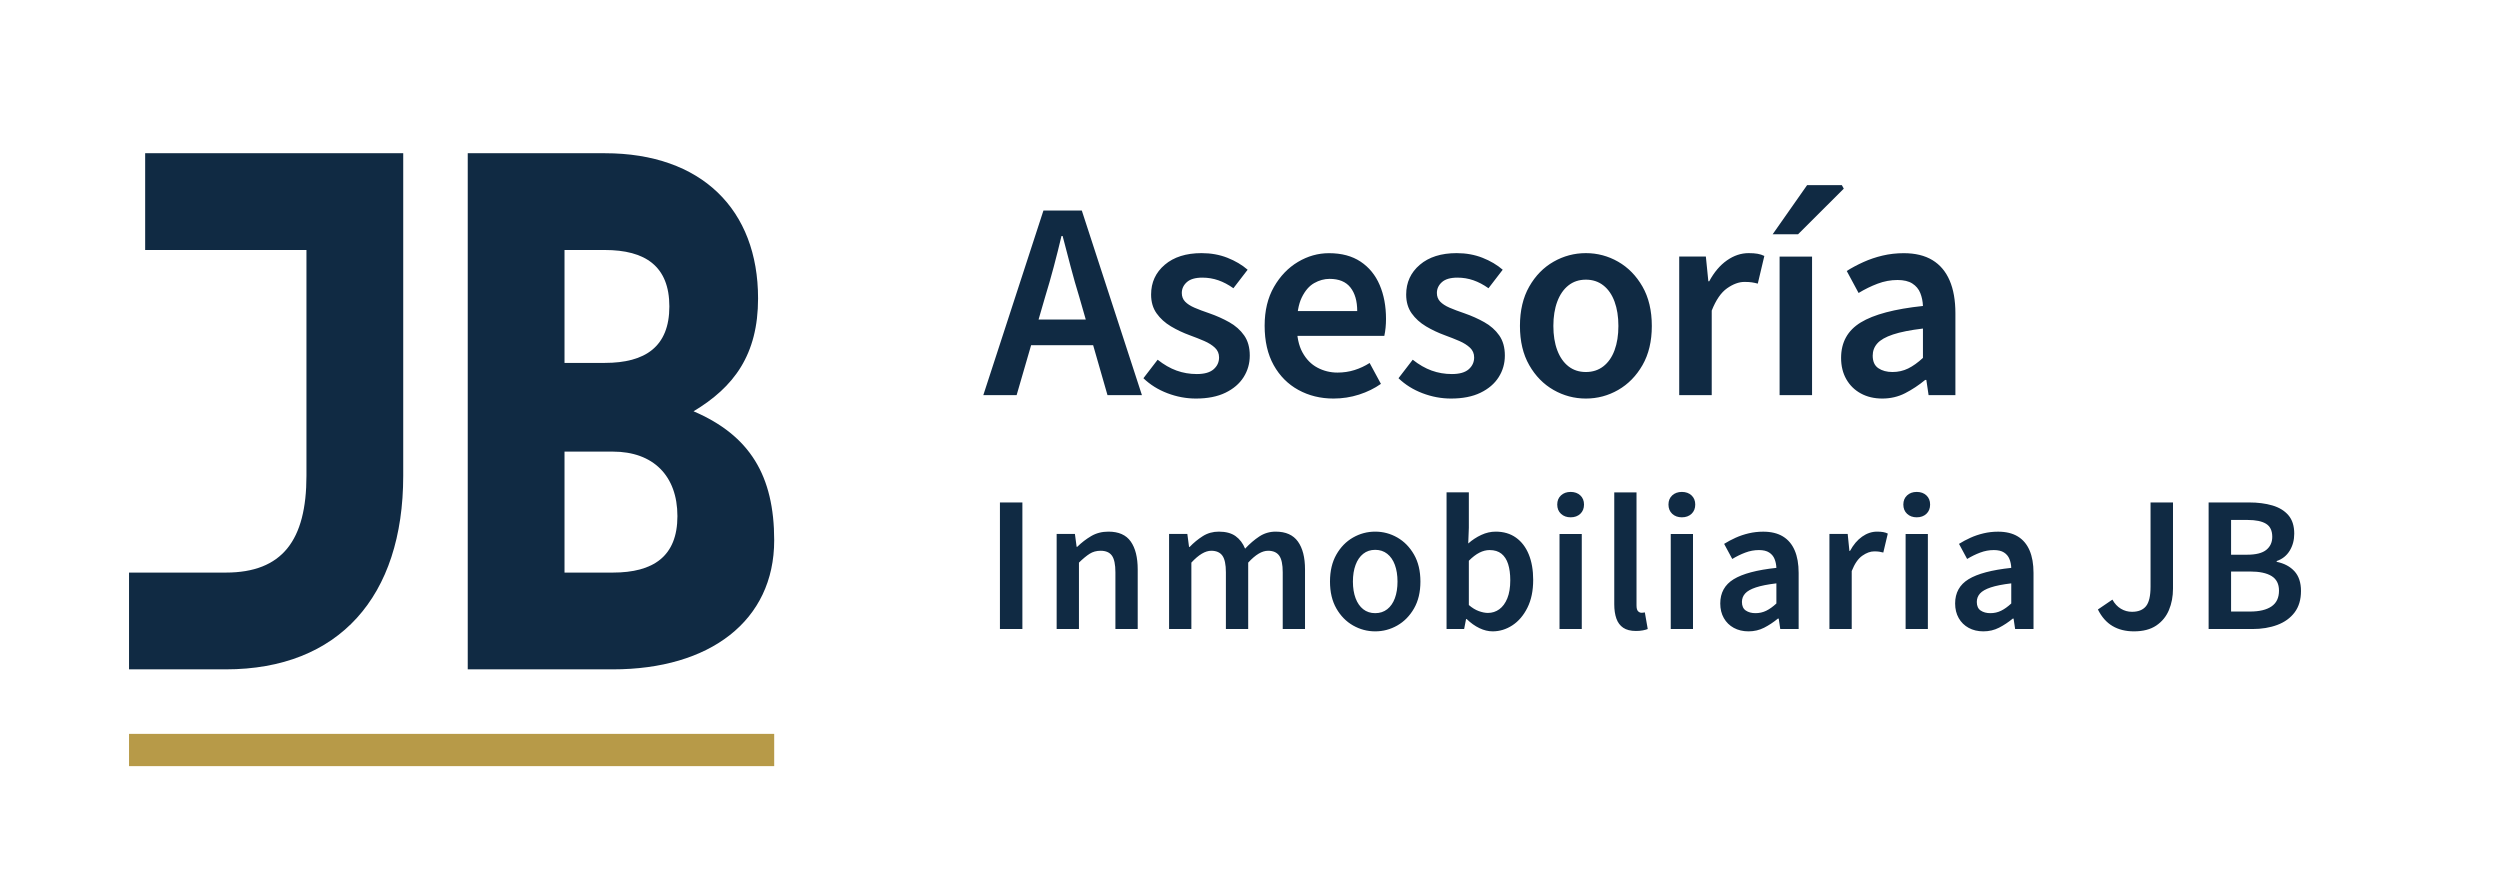
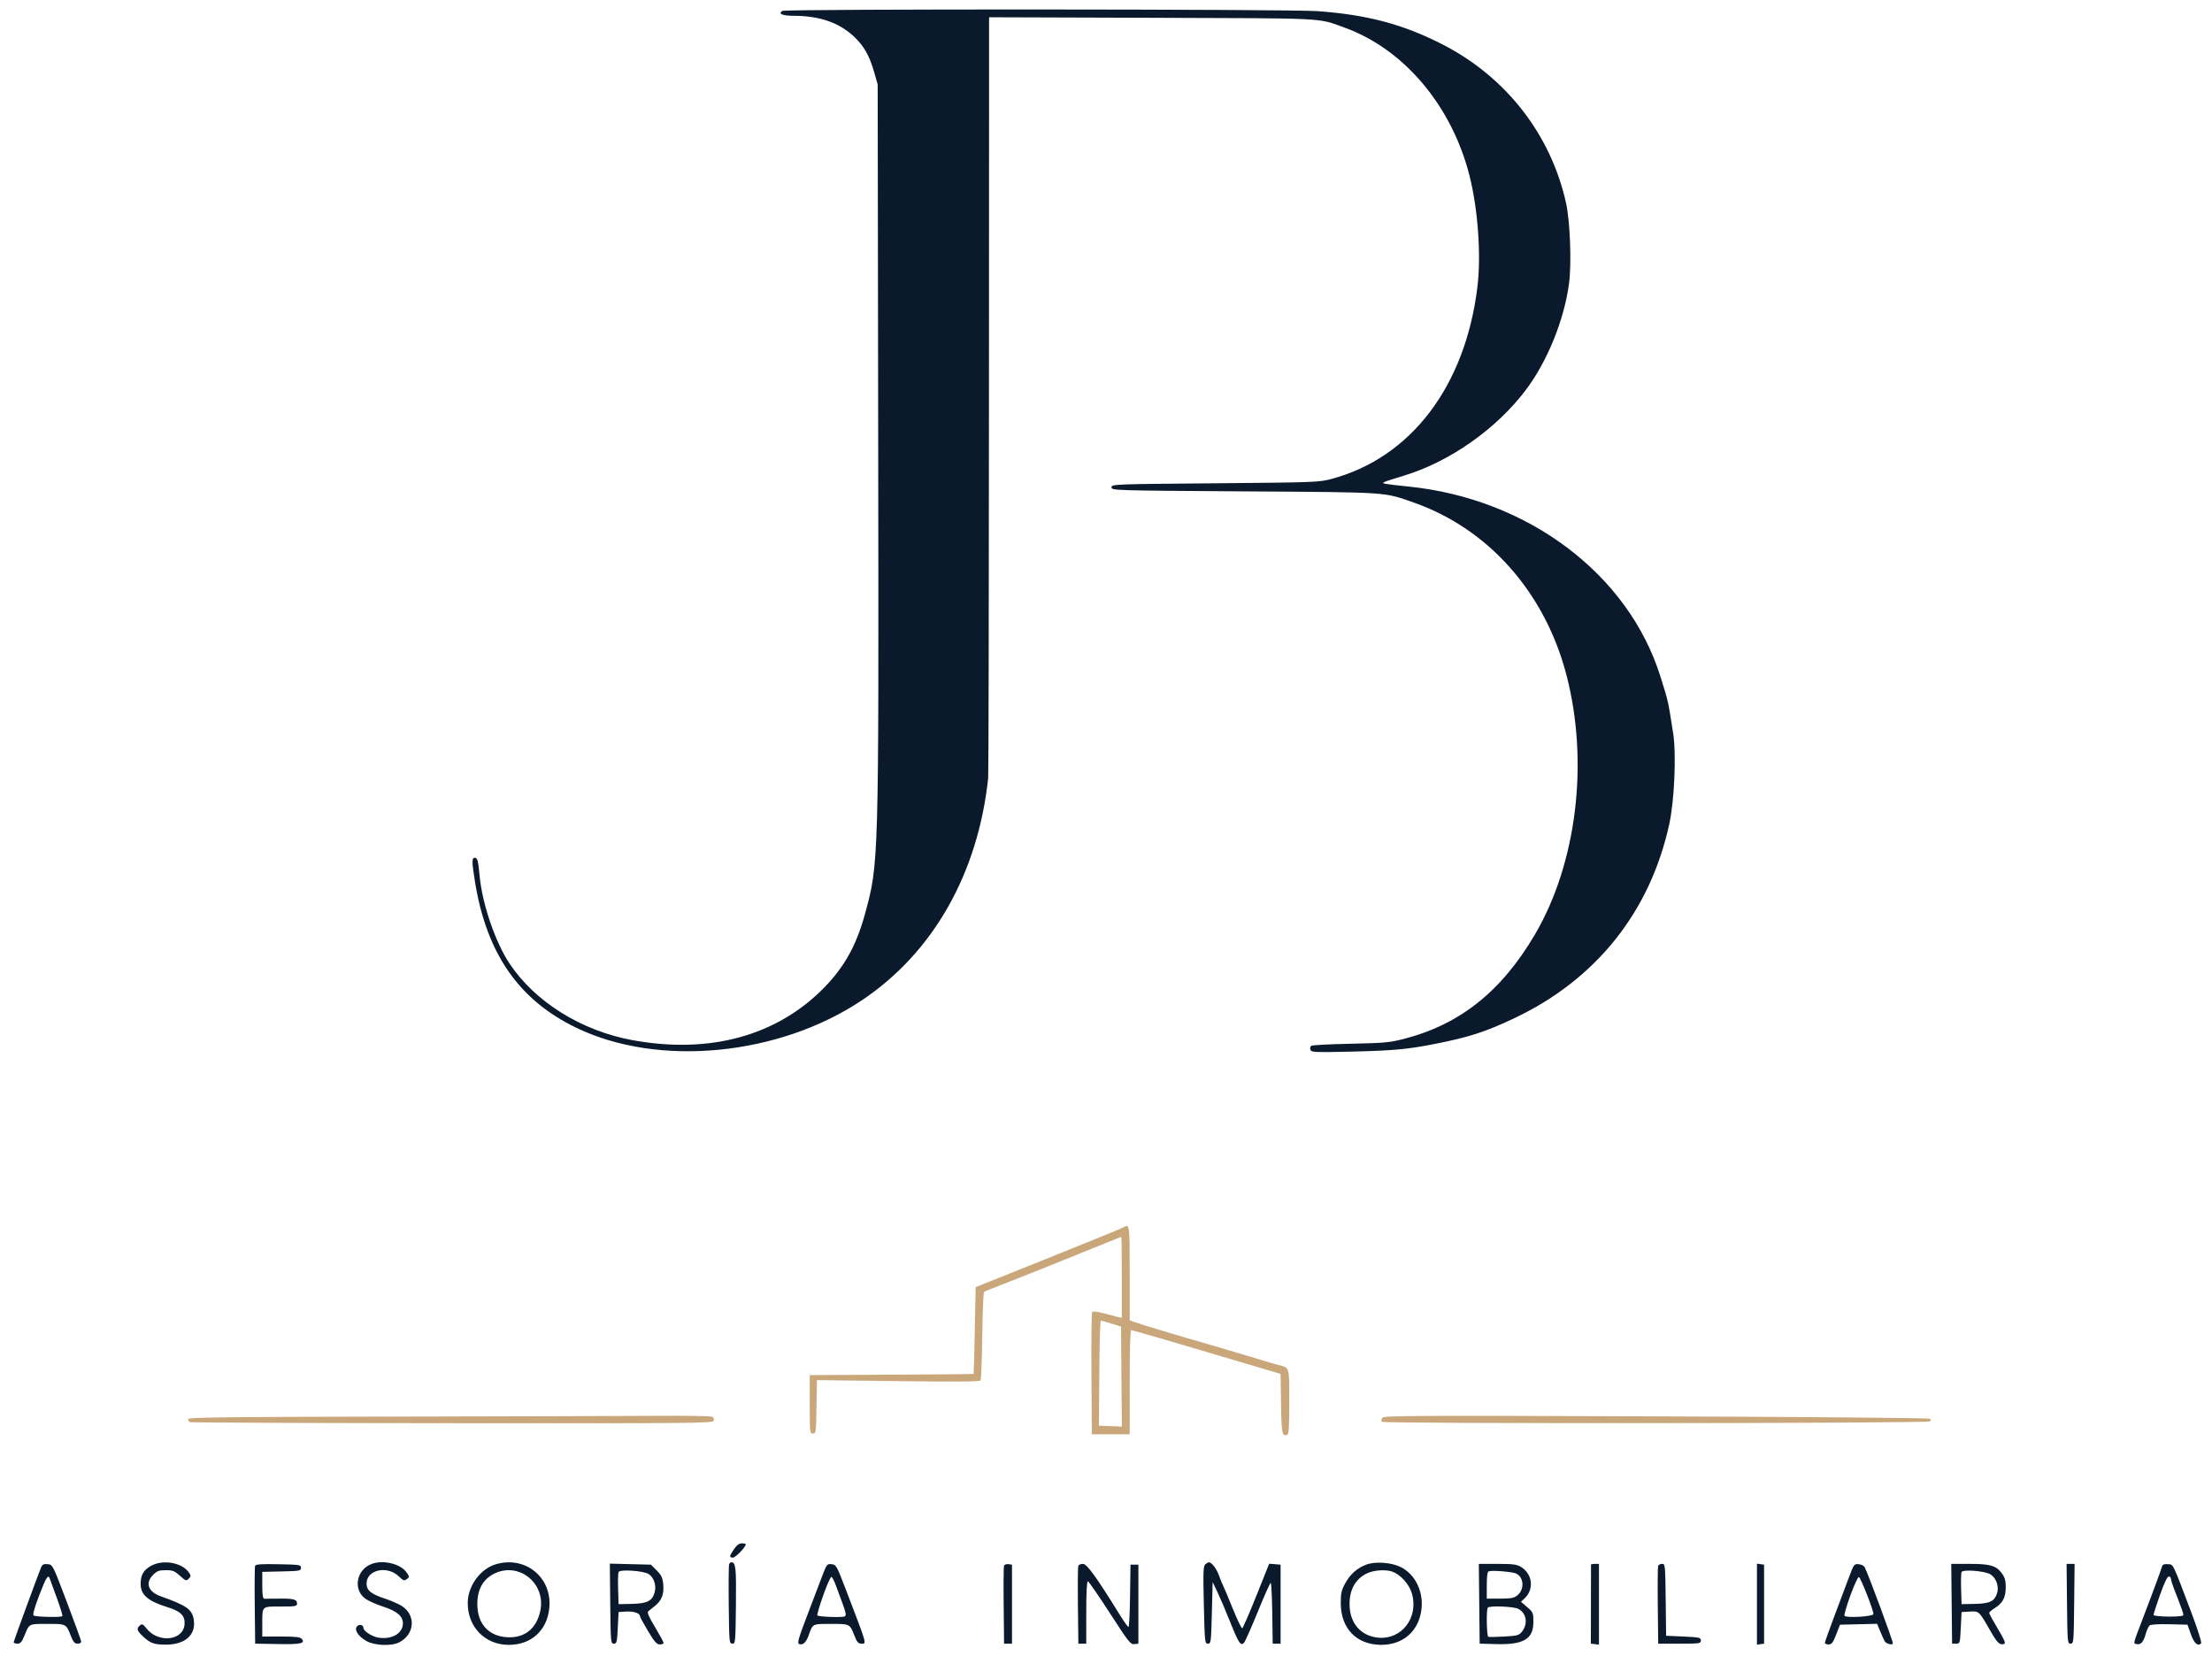
- <svg xmlns="http://www.w3.org/2000/svg" width="310" height="110" viewBox="0 0 310 110" role="img" aria-label="Asesoría Inmobiliaria JB">
-   <g transform="translate(6 5)">
-     <g fill="#102A43">
-       <path d="M12 14H44V54C44 69 36 78 22 78H10V66H22C29 66 32 62 32 54V26H12Z" />
-       <path d="M52 14H69C81 14 88 21 88 32C88 39 85 43 80 46C87 49 90 54 90 62C90 72 82 78 70 78H52ZM64 26V40H69C74 40 77 38 77 33C77 28 74 26 69 26ZM64 51V66H70C75 66 78 64 78 59C78 54 75 51 70 51Z" fill-rule="evenodd" />
-       <path d="M10 86H90V90H10Z" fill="#B79A48" />
-     </g>
-   </g>
-   <g fill="#102A43">
-     <path d="M121.93 49 129.385 26.11H134.145L141.6 49H137.33L133.83 36.82Q133.27 35 132.762 33.075Q132.255 31.15 131.765 29.26H131.625Q131.17 31.185 130.662 33.093Q130.155 35 129.595 36.82L126.06 49ZM126.34 42.805V39.62H137.12V42.805ZM148.294 49.42Q146.488 49.42 144.756 48.758Q143.023 48.097 141.784 46.9L143.548 44.604Q144.703 45.521 145.893 45.952Q147.083 46.382 148.406 46.382Q149.813 46.382 150.488 45.791Q151.164 45.199 151.164 44.324Q151.164 43.603 150.653 43.12Q150.142 42.637 149.327 42.283Q148.511 41.93 147.552 41.58Q146.299 41.125 145.2 40.471Q144.101 39.816 143.418 38.857Q142.736 37.898 142.736 36.526Q142.736 34.272 144.43 32.83Q146.124 31.388 148.994 31.388Q150.737 31.388 152.2 31.965Q153.663 32.543 154.706 33.446L152.942 35.742Q152.018 35.084 151.073 34.755Q150.128 34.426 149.092 34.426Q147.79 34.426 147.167 34.986Q146.544 35.546 146.544 36.33Q146.544 36.967 146.946 37.394Q147.349 37.821 148.115 38.154Q148.882 38.486 149.96 38.85Q151.29 39.312 152.438 39.959Q153.586 40.607 154.279 41.597Q154.972 42.588 154.972 44.086Q154.972 45.563 154.206 46.77Q153.439 47.978 151.952 48.699Q150.464 49.42 148.294 49.42ZM165.355 49.42Q162.94 49.42 160.998 48.352Q159.055 47.285 157.935 45.273Q156.815 43.26 156.815 40.39Q156.815 37.59 157.97 35.578Q159.125 33.565 160.945 32.48Q162.765 31.395 164.795 31.395Q167.14 31.395 168.715 32.445Q170.29 33.495 171.077 35.333Q171.865 37.17 171.865 39.55Q171.865 40.11 171.812 40.635Q171.76 41.16 171.655 41.65H159.825V38.57H168.295Q168.295 36.715 167.455 35.648Q166.615 34.58 164.865 34.58Q163.885 34.58 162.958 35.105Q162.03 35.63 161.417 36.89Q160.805 38.15 160.805 40.39Q160.805 42.42 161.505 43.697Q162.205 44.975 163.36 45.587Q164.515 46.2 165.845 46.2Q166.965 46.2 167.963 45.885Q168.96 45.57 169.835 45.01L171.235 47.6Q170.045 48.44 168.523 48.93Q167 49.42 165.355 49.42ZM179.924 49.42Q178.118 49.42 176.386 48.758Q174.653 48.097 173.414 46.9L175.178 44.604Q176.333 45.521 177.523 45.952Q178.713 46.382 180.036 46.382Q181.443 46.382 182.119 45.791Q182.794 45.199 182.794 44.324Q182.794 43.603 182.283 43.12Q181.772 42.637 180.957 42.283Q180.141 41.93 179.182 41.58Q177.929 41.125 176.83 40.471Q175.731 39.816 175.048 38.857Q174.366 37.898 174.366 36.526Q174.366 34.272 176.06 32.83Q177.754 31.388 180.624 31.388Q182.367 31.388 183.83 31.965Q185.293 32.543 186.336 33.446L184.572 35.742Q183.648 35.084 182.703 34.755Q181.758 34.426 180.722 34.426Q179.42 34.426 178.797 34.986Q178.174 35.546 178.174 36.33Q178.174 36.967 178.576 37.394Q178.979 37.821 179.745 38.154Q180.512 38.486 181.59 38.85Q182.92 39.312 184.068 39.959Q185.216 40.607 185.909 41.597Q186.602 42.588 186.602 44.086Q186.602 45.563 185.835 46.77Q185.069 47.978 183.582 48.699Q182.094 49.42 179.924 49.42ZM196.649 49.42Q194.507 49.42 192.642 48.356Q190.776 47.292 189.625 45.279Q188.473 43.267 188.473 40.418Q188.473 37.555 189.625 35.535Q190.776 33.516 192.642 32.452Q194.507 31.388 196.649 31.388Q198.791 31.388 200.649 32.452Q202.508 33.516 203.667 35.535Q204.825 37.555 204.825 40.418Q204.825 43.267 203.667 45.279Q202.508 47.292 200.649 48.356Q198.791 49.42 196.649 49.42ZM196.649 46.13Q197.909 46.13 198.819 45.423Q199.729 44.716 200.205 43.428Q200.681 42.14 200.681 40.418Q200.681 38.696 200.205 37.401Q199.729 36.106 198.819 35.392Q197.909 34.678 196.649 34.678Q195.389 34.678 194.486 35.392Q193.583 36.106 193.1 37.401Q192.617 38.696 192.617 40.418Q192.617 42.14 193.1 43.428Q193.583 44.716 194.486 45.423Q195.389 46.13 196.649 46.13ZM208.222 49V31.808H211.526L211.834 34.874H211.946Q212.856 33.187 214.14 32.288Q215.425 31.388 216.832 31.388Q217.483 31.388 217.941 31.468Q218.4 31.549 218.778 31.738L217.966 35.168Q217.567 35.063 217.217 35.01Q216.867 34.958 216.314 34.958Q215.285 34.958 214.161 35.745Q213.038 36.533 212.254 38.514V49ZM220.67 49V31.815H224.695V49ZM219.809 29.05 224.079 22.96H228.391L228.629 23.394L222.959 29.05ZM233.405 49.42Q231.9 49.42 230.745 48.79Q229.59 48.16 228.942 47.023Q228.295 45.885 228.295 44.38Q228.295 41.475 230.727 39.987Q233.16 38.5 238.445 37.94Q238.41 37.065 238.113 36.33Q237.815 35.595 237.132 35.157Q236.45 34.72 235.295 34.72Q234.035 34.72 232.827 35.175Q231.62 35.63 230.465 36.33L228.995 33.6Q229.94 33.005 231.06 32.498Q232.18 31.99 233.44 31.692Q234.7 31.395 236.065 31.395Q238.2 31.395 239.618 32.252Q241.035 33.11 241.752 34.773Q242.47 36.435 242.47 38.85V49H239.145L238.865 47.11H238.725Q237.535 48.09 236.24 48.755Q234.945 49.42 233.405 49.42ZM234.665 46.13Q235.715 46.13 236.607 45.693Q237.5 45.255 238.445 44.38V40.74Q236.1 41.02 234.735 41.475Q233.37 41.93 232.792 42.578Q232.215 43.225 232.215 44.1Q232.215 45.185 232.915 45.657Q233.615 46.13 234.665 46.13Z" />
-     <path d="M123.992 78V62.304H126.776V78ZM131.025 78V66.211H133.29L133.502 67.805H133.578Q134.375 67.022 135.309 66.473Q136.242 65.923 137.447 65.923Q139.353 65.923 140.214 67.15Q141.076 68.376 141.076 70.608V78H138.311V70.963Q138.311 69.504 137.879 68.899Q137.447 68.294 136.478 68.294Q135.7 68.294 135.114 68.669Q134.529 69.043 133.79 69.763V78ZM144.965 78V66.211H147.23L147.442 67.819H147.518Q148.267 67.037 149.148 66.48Q150.029 65.923 151.138 65.923Q152.438 65.923 153.214 66.482Q153.989 67.042 154.392 68.035Q155.242 67.123 156.154 66.523Q157.066 65.923 158.184 65.923Q160.061 65.923 160.941 67.15Q161.822 68.376 161.822 70.608V78H159.058V70.963Q159.058 69.504 158.621 68.899Q158.184 68.294 157.243 68.294Q156.682 68.294 156.074 68.654Q155.467 69.014 154.776 69.763V78H152.011V70.963Q152.011 69.504 151.574 68.899Q151.138 68.294 150.197 68.294Q149.083 68.294 147.73 69.763V78ZM170.526 78.288Q169.057 78.288 167.778 77.558Q166.498 76.829 165.709 75.449Q164.919 74.069 164.919 72.115Q164.919 70.152 165.709 68.767Q166.498 67.382 167.778 66.653Q169.057 65.923 170.526 65.923Q171.994 65.923 173.269 66.653Q174.543 67.382 175.338 68.767Q176.132 70.152 176.132 72.115Q176.132 74.069 175.338 75.449Q174.543 76.829 173.269 77.558Q171.994 78.288 170.526 78.288ZM170.526 76.032Q171.39 76.032 172.014 75.547Q172.638 75.062 172.964 74.179Q173.291 73.296 173.291 72.115Q173.291 70.934 172.964 70.046Q172.638 69.158 172.014 68.669Q171.39 68.179 170.526 68.179Q169.662 68.179 169.042 68.669Q168.423 69.158 168.092 70.046Q167.761 70.934 167.761 72.115Q167.761 73.296 168.092 74.179Q168.423 75.062 169.042 75.547Q169.662 76.032 170.526 76.032ZM185.085 78.288Q184.283 78.288 183.453 77.892Q182.622 77.496 181.869 76.762H181.792L181.552 78H179.373V61.046H182.137V65.434L182.061 67.392Q182.8 66.739 183.678 66.331Q184.557 65.923 185.464 65.923Q186.938 65.923 187.979 66.665Q189.021 67.406 189.568 68.748Q190.115 70.09 190.115 71.909Q190.115 73.925 189.4 75.355Q188.685 76.786 187.54 77.537Q186.395 78.288 185.085 78.288ZM184.499 76.003Q185.286 76.003 185.915 75.547Q186.544 75.091 186.909 74.189Q187.274 73.286 187.274 71.952Q187.274 70.776 187.005 69.938Q186.736 69.101 186.172 68.654Q185.608 68.208 184.71 68.208Q184.082 68.208 183.448 68.53Q182.814 68.851 182.137 69.533V75.024Q182.757 75.557 183.378 75.78Q184 76.003 184.499 76.003ZM193.38 78V66.216H196.14V78ZM194.758 64.147Q194.028 64.147 193.562 63.713Q193.097 63.278 193.097 62.563Q193.097 61.858 193.562 61.428Q194.028 60.998 194.758 60.998Q195.497 60.998 195.958 61.428Q196.418 61.858 196.418 62.563Q196.418 63.278 195.958 63.713Q195.497 64.147 194.758 64.147ZM202.856 78.24Q201.872 78.24 201.284 77.844Q200.696 77.448 200.432 76.704Q200.168 75.96 200.168 74.928V61.056H202.928V75.072Q202.928 75.6 203.12 75.792Q203.312 75.984 203.552 75.984Q203.648 75.984 203.732 75.972Q203.816 75.96 203.96 75.936L204.32 78Q204.08 78.096 203.708 78.168Q203.336 78.24 202.856 78.24ZM207.172 78V66.216H209.932V78ZM208.55 64.147Q207.82 64.147 207.354 63.713Q206.889 63.278 206.889 62.563Q206.889 61.858 207.354 61.428Q207.82 60.998 208.55 60.998Q209.289 60.998 209.75 61.428Q210.21 61.858 210.21 62.563Q210.21 63.278 209.75 63.713Q209.289 64.147 208.55 64.147ZM216.816 78.288Q215.784 78.288 214.992 77.856Q214.2 77.424 213.756 76.644Q213.312 75.864 213.312 74.832Q213.312 72.84 214.98 71.82Q216.648 70.8 220.272 70.416Q220.248 69.816 220.044 69.312Q219.84 68.808 219.372 68.508Q218.904 68.208 218.112 68.208Q217.248 68.208 216.42 68.52Q215.592 68.832 214.8 69.312L213.792 67.44Q214.44 67.032 215.208 66.684Q215.976 66.336 216.84 66.132Q217.704 65.928 218.64 65.928Q220.104 65.928 221.076 66.516Q222.048 67.104 222.54 68.244Q223.032 69.384 223.032 71.04V78H220.752L220.56 76.704H220.464Q219.648 77.376 218.76 77.832Q217.872 78.288 216.816 78.288ZM217.68 76.032Q218.4 76.032 219.012 75.732Q219.624 75.432 220.272 74.832V72.336Q218.664 72.528 217.728 72.84Q216.792 73.152 216.396 73.596Q216 74.04 216 74.64Q216 75.384 216.48 75.708Q216.96 76.032 217.68 76.032ZM226.849 78V66.211H229.114L229.326 68.314H229.402Q230.026 67.157 230.907 66.54Q231.788 65.923 232.753 65.923Q233.199 65.923 233.513 65.978Q233.828 66.034 234.087 66.163L233.53 68.515Q233.257 68.443 233.017 68.407Q232.777 68.371 232.398 68.371Q231.692 68.371 230.922 68.911Q230.151 69.451 229.613 70.81V78ZM236.296 78V66.216H239.056V78ZM237.674 64.147Q236.944 64.147 236.478 63.713Q236.013 63.278 236.013 62.563Q236.013 61.858 236.478 61.428Q236.944 60.998 237.674 60.998Q238.413 60.998 238.874 61.428Q239.334 61.858 239.334 62.563Q239.334 63.278 238.874 63.713Q238.413 64.147 237.674 64.147ZM245.94 78.288Q244.908 78.288 244.116 77.856Q243.324 77.424 242.88 76.644Q242.436 75.864 242.436 74.832Q242.436 72.84 244.104 71.82Q245.772 70.8 249.396 70.416Q249.372 69.816 249.168 69.312Q248.964 68.808 248.496 68.508Q248.028 68.208 247.236 68.208Q246.372 68.208 245.544 68.52Q244.716 68.832 243.924 69.312L242.916 67.44Q243.564 67.032 244.332 66.684Q245.1 66.336 245.964 66.132Q246.828 65.928 247.764 65.928Q249.228 65.928 250.2 66.516Q251.172 67.104 251.664 68.244Q252.156 69.384 252.156 71.04V78H249.876L249.684 76.704H249.588Q248.772 77.376 247.884 77.832Q246.996 78.288 245.94 78.288ZM246.804 76.032Q247.524 76.032 248.136 75.732Q248.748 75.432 249.396 74.832V72.336Q247.788 72.528 246.852 72.84Q245.916 73.152 245.52 73.596Q245.124 74.04 245.124 74.64Q245.124 75.384 245.604 75.708Q246.084 76.032 246.804 76.032ZM264.604 78.288Q263.068 78.288 261.952 77.628Q260.836 76.968 260.14 75.576L261.94 74.352Q262.348 75.096 262.984 75.48Q263.62 75.864 264.364 75.864Q265.54 75.864 266.104 75.168Q266.668 74.472 266.668 72.744V62.304H269.452V72.984Q269.452 74.448 268.948 75.648Q268.444 76.848 267.376 77.568Q266.308 78.288 264.604 78.288ZM273.869 78V62.304H278.89Q280.502 62.304 281.77 62.674Q283.037 63.043 283.762 63.888Q284.486 64.733 284.486 66.173Q284.486 67.363 283.922 68.287Q283.358 69.211 282.307 69.571V69.667Q283.704 69.95 284.513 70.836Q285.322 71.722 285.322 73.277Q285.322 74.89 284.534 75.936Q283.747 76.982 282.384 77.491Q281.021 78 279.293 78ZM276.653 68.784H278.64Q280.282 68.784 281.021 68.184Q281.76 67.584 281.76 66.566Q281.76 65.424 280.992 64.949Q280.224 64.474 278.698 64.474H276.653ZM276.653 75.831H279.005Q280.738 75.831 281.666 75.197Q282.595 74.563 282.595 73.238Q282.595 72 281.681 71.434Q280.766 70.867 279.005 70.867H276.653Z" />
-   </g>
+ <svg xmlns="http://www.w3.org/2000/svg" viewBox="0 0 700 524" role="img" aria-label="Asesoría Inmobiliaria JB">
+   <path fill="#0A1A2C" fill-rule="evenodd" transform="translate(147 0)" d="M 100.561 3.452 C 99.138 4.353, 100.622 5, 104.114 5 C 112.187 5, 118.324 7.068, 123.021 11.371 C 126.314 14.388, 128.124 17.528, 129.635 22.838 L 130.747 26.750 130.911 141.250 C 131.101 273.705, 131.113 273.295, 126.711 289.359 C 124.024 299.160, 120.235 306.010, 113.908 312.504 C 98.951 327.857, 77.618 333.724, 53.115 329.223 C 36.972 326.259, 22.334 317.134, 14.254 305 C 9.737 298.216, 5.609 286.119, 4.774 277.215 C 4.319 272.367, 4.086 271.500, 3.240 271.500 C 2.293 271.500, 2.299 272.754, 3.278 278.880 C 6.927 301.736, 17.093 316.459, 35.322 325.289 C 61.321 337.882, 99.458 334.216, 125.773 316.594 C 148.302 301.508, 162.498 276.507, 165.716 246.250 C 165.833 245.150, 165.945 190.523, 165.964 124.857 L 166 5.464 217.375 5.630 C 273.786 5.812, 269.787 5.611, 278.384 8.696 C 297.196 15.447, 312.369 33.371, 318.005 55.500 C 320.708 66.112, 321.760 80.781, 320.537 90.815 C 316.702 122.280, 299.473 144.916, 274.250 151.625 C 270.423 152.643, 268.836 152.702, 237.500 152.970 C 205.177 153.246, 204.750 153.263, 204.750 154.250 C 204.750 155.240, 205.176 155.253, 246.750 155.529 C 292.977 155.835, 290.764 155.689, 300.421 159.081 C 324.084 167.395, 341.938 187.581, 348.722 213.692 C 355.874 241.216, 351.982 273.230, 338.744 295.772 C 328.160 313.796, 314.995 324.286, 297.250 328.837 C 292.780 329.983, 290.997 330.146, 280.438 330.366 C 273.942 330.502, 268.340 330.790, 267.990 331.006 C 267.625 331.231, 267.497 331.772, 267.690 332.273 C 268.001 333.085, 268.933 333.127, 280.638 332.854 C 293.900 332.545, 298.404 332.133, 307 330.441 C 317.906 328.294, 323.090 326.615, 332.283 322.255 C 358.153 309.984, 375.252 288.514, 381.269 260.750 C 382.889 253.273, 383.508 238.588, 382.478 232.058 C 380.783 221.305, 381.057 222.528, 378.485 214.250 C 368.397 181.786, 336.517 157.763, 298.500 153.978 C 295.337 153.663, 292.188 153.289, 291.500 153.146 C 289.945 152.823, 290.148 152.733, 297.363 150.532 C 311.807 146.124, 326.467 135.821, 335.776 123.535 C 342.642 114.474, 348.035 101.196, 349.535 89.662 C 350.367 83.266, 349.871 70.067, 348.579 64.238 C 343.783 42.596, 329.604 24.375, 309.559 14.095 C 297.065 7.687, 285.695 4.657, 269.906 3.526 C 260.861 2.878, 101.577 2.808, 100.561 3.452" />
+   <path fill="#C9A77B" fill-rule="evenodd" transform="translate(56 385)" d="M 299.324 3.569 C 298.814 3.865, 288.127 8.225, 275.574 13.258 L 252.750 22.408 252.480 36.079 C 252.331 43.598, 252.162 49.804, 252.105 49.871 C 252.047 49.937, 240.356 50.049, 226.125 50.121 L 200.250 50.250 200.250 59.500 C 200.250 68.417, 200.286 68.750, 201.250 68.750 C 202.205 68.750, 202.256 68.371, 202.387 60.293 L 202.525 51.837 228.238 52.161 C 247.425 52.402, 254.041 52.338, 254.307 51.908 C 254.503 51.590, 254.745 45.243, 254.845 37.802 C 254.945 30.361, 255.190 24.130, 255.389 23.956 C 255.587 23.781, 258 22.779, 260.750 21.728 C 265.817 19.792, 284.636 12.259, 293.708 8.535 C 296.434 7.416, 298.741 6.500, 298.833 6.500 C 298.925 6.500, 299 12.264, 299 19.308 L 299 32.117 297.875 31.878 C 297.256 31.746, 295.233 31.223, 293.379 30.716 C 291.285 30.143, 289.864 29.974, 289.629 30.271 C 289.420 30.535, 289.312 39.356, 289.387 49.875 L 289.523 69 295.512 69 L 301.500 69 301.500 52.500 C 301.500 42.197, 301.682 36, 301.984 36 C 302.390 36, 320.918 41.427, 343.750 48.233 L 349.250 49.873 349.386 59.289 C 349.523 68.719, 349.729 69.764, 351.330 69.150 C 351.860 68.947, 352 66.763, 352 58.714 C 352 47.362, 352.187 47.951, 348.262 46.963 C 347.430 46.754, 345.175 46.098, 343.250 45.505 C 339.017 44.203, 326.835 40.580, 324.750 40.003 C 319.177 38.462, 304.561 34.055, 302.875 33.407 L 301.500 32.879 301.500 17.939 C 301.500 2.243, 301.509 2.299, 299.324 3.569 M 291.900 47.750 C 291.845 55.862, 291.789 63.344, 291.775 64.375 L 291.750 66.250 295.382 66.397 L 299.014 66.544 298.882 50.716 L 298.750 34.887 295.750 33.951 C 294.100 33.436, 292.581 33.011, 292.375 33.007 C 292.169 33.003, 291.955 39.638, 291.900 47.750 M 70.375 63.375 C 13.692 63.484, 3.500 63.610, 3.500 64.198 C 3.500 64.580, 3.799 65.008, 4.164 65.148 C 4.529 65.288, 41.882 65.435, 87.171 65.474 C 163.210 65.541, 169.538 65.483, 169.830 64.723 C 170.008 64.258, 169.842 63.707, 169.448 63.457 C 169.064 63.214, 161.662 63.067, 153 63.131 C 144.338 63.194, 107.156 63.304, 70.375 63.375 M 381.525 63.720 C 381.189 64.125, 381.074 64.714, 381.269 65.030 C 381.669 65.678, 553.612 65.549, 554.661 64.900 C 555.042 64.665, 555.071 64.384, 554.746 64.083 C 554.452 63.812, 519.152 63.494, 468.193 63.305 C 392.763 63.024, 382.060 63.075, 381.525 63.720" />
+   <path fill="#0A1A2C" fill-rule="evenodd" transform="translate(0 485)" d="M 232.268 5.366 C 230.748 7.603, 230.701 8, 231.958 8 C 232.785 8, 236 4.661, 236 3.803 C 236 3.636, 235.446 3.500, 234.768 3.500 C 233.905 3.500, 233.156 4.059, 232.268 5.366 M 47.759 10.644 C 45.397 11.982, 44.517 13.513, 44.507 16.308 C 44.495 19.812, 46.780 21.785, 53.126 23.748 C 57.195 25.007, 58.599 26.433, 58.404 29.111 C 58.023 34.331, 50.070 35.191, 46.333 30.416 C 45.260 29.045, 44.964 28.907, 44.289 29.468 C 43.135 30.425, 43.308 31.122, 45.125 32.842 C 47.543 35.130, 48.674 35.547, 52.507 35.559 C 58.487 35.578, 61.973 32.547, 61.347 27.875 C 60.886 24.441, 59.237 23.242, 50.874 20.263 C 46.847 18.828, 45.865 16.059, 48.462 13.462 C 49.693 12.230, 50.323 12, 52.460 12 C 54.661 12, 55.256 12.234, 56.949 13.764 C 58.760 15.400, 58.961 15.468, 59.723 14.706 C 60.439 13.989, 60.455 13.747, 59.845 12.817 C 57.725 9.586, 51.579 8.481, 47.759 10.644 M 117.500 10.062 C 112.591 12.019, 111.660 18.485, 115.896 21.203 C 116.916 21.858, 119.276 22.888, 121.142 23.493 C 125.598 24.938, 127.500 26.531, 127.500 28.817 C 127.500 32.001, 123.999 34.036, 119.717 33.342 C 117.728 33.019, 115 31.242, 115 30.269 C 115 29.259, 113.653 28.963, 112.944 29.818 C 112.034 30.914, 113.372 32.951, 115.969 34.423 C 118.544 35.883, 123.904 36.093, 126.347 34.829 C 131.263 32.287, 131.693 26.245, 127.164 23.337 C 126.111 22.660, 123.743 21.619, 121.902 21.022 C 117.432 19.573, 116 18.406, 116 16.214 C 116 11.852, 122.545 10.409, 126.212 13.963 C 127.609 15.317, 127.914 15.423, 128.717 14.836 C 129.597 14.192, 129.598 14.115, 128.740 12.805 C 126.891 9.984, 121.187 8.592, 117.500 10.062 M 157.023 10.086 C 152.054 11.512, 148.080 16.897, 148.022 22.284 C 147.939 29.932, 153.485 35.638, 161 35.635 C 168.094 35.632, 173.084 31.130, 173.822 24.065 C 174.831 14.417, 166.394 7.396, 157.023 10.086 M 230.725 10.134 C 230.591 10.483, 230.542 16.277, 230.616 23.009 C 230.746 34.872, 230.781 35.250, 231.750 35.250 C 232.719 35.250, 232.754 34.872, 232.884 23.062 C 233.015 11.143, 232.838 9.500, 231.423 9.500 C 231.173 9.500, 230.859 9.785, 230.725 10.134 M 381.434 10.125 C 380.780 10.664, 380.715 12.427, 380.963 23 C 381.240 34.821, 381.285 35.250, 382.250 35.250 C 383.207 35.250, 383.261 34.833, 383.500 25.500 L 383.750 15.750 385.295 19 C 386.144 20.788, 387.918 24.950, 389.236 28.250 C 391.961 35.072, 392.642 36.107, 393.668 34.982 C 394.035 34.579, 396.004 30.149, 398.043 25.137 C 400.082 20.126, 401.914 16.019, 402.114 16.012 C 402.315 16.006, 402.540 20.331, 402.614 25.625 L 402.750 35.250 404 35.250 L 405.250 35.250 405.250 22.750 L 405.250 10.250 403.445 10.099 L 401.639 9.948 397.585 20.094 C 395.356 25.674, 393.339 30.304, 393.103 30.382 C 392.867 30.461, 391.472 27.538, 390.002 23.888 C 388.533 20.237, 387.183 17.025, 387.001 16.750 C 386.820 16.475, 386.272 15.125, 385.783 13.750 C 384.980 11.495, 383.458 9.500, 382.540 9.500 C 382.348 9.500, 381.850 9.781, 381.434 10.125 M 432.377 10.232 C 429.455 11.346, 427.289 13.263, 425.721 16.123 C 424.489 18.368, 424.282 19.295, 424.292 22.500 C 424.318 30.450, 429.284 35.575, 437.012 35.626 C 444.182 35.673, 449.224 31.085, 449.874 23.923 C 450.376 18.387, 447.663 13.142, 443.167 10.954 C 440.219 9.520, 435.138 9.180, 432.377 10.232 M 13.013 11.094 C 12.234 12.914, 4.428 34.193, 4.334 34.750 C 4.288 35.025, 4.799 35.250, 5.469 35.250 C 6.462 35.250, 6.880 34.785, 7.719 32.748 C 9.333 28.830, 9.005 29, 14.968 29 C 21.008 29, 20.908 28.949, 22.402 32.754 C 23.194 34.770, 23.610 35.250, 24.566 35.250 C 25.323 35.250, 25.719 34.979, 25.665 34.500 C 25.619 34.087, 23.577 28.463, 21.128 22 C 16.678 10.256, 16.675 10.250, 15.091 10.094 C 13.831 9.969, 13.406 10.173, 13.013 11.094 M 80.730 10.621 C 80.593 10.978, 80.542 16.665, 80.616 23.260 L 80.750 35.250 87.750 35.375 C 95.107 35.506, 96.690 35.183, 95.532 33.788 C 95.003 33.152, 93.735 33, 88.939 33 L 83 33 83 29.041 C 83 23.250, 82.738 23.500, 88.803 23.500 C 93.569 23.500, 94 23.421, 94 22.553 C 94 21.235, 92.884 20.934, 88.261 21.006 C 86.055 21.040, 83.969 21.053, 83.625 21.034 C 83.177 21.010, 83 19.802, 83 16.765 L 83 12.531 89.125 12.390 C 94.870 12.259, 95.250 12.188, 95.250 11.250 C 95.250 10.303, 94.870 10.243, 88.115 10.111 C 82.627 10.004, 80.922 10.122, 80.730 10.621 M 193.116 22.585 C 193.246 34.872, 193.280 35.250, 194.250 35.250 C 195.167 35.250, 195.271 34.833, 195.500 30.250 L 195.750 25.250 198.108 25.098 C 200.455 24.947, 202.500 25.605, 202.500 26.511 C 202.500 26.772, 203.649 28.902, 205.053 31.243 C 207.120 34.689, 207.834 35.500, 208.803 35.500 C 209.461 35.500, 210 35.284, 210 35.019 C 210 34.755, 208.777 32.500, 207.282 30.009 C 205.276 26.666, 204.720 25.353, 205.157 24.997 C 205.483 24.732, 206.452 23.954, 207.310 23.268 C 209.406 21.592, 210.179 19.542, 209.882 16.446 C 209.681 14.358, 209.312 13.578, 207.812 12.077 L 205.986 10.250 199.484 10.085 L 192.983 9.920 193.116 22.585 M 260.092 14.099 C 259.227 16.382, 257.079 22.036, 255.317 26.662 C 252.666 33.622, 252.244 35.125, 252.874 35.367 C 254.086 35.832, 255.126 34.853, 255.968 32.455 C 257.213 28.911, 257.033 29, 262.968 29 C 269.008 29, 268.908 28.949, 270.402 32.754 C 271.194 34.770, 271.610 35.250, 272.566 35.250 C 274.311 35.250, 274.547 36.073, 267.626 18 C 264.765 10.529, 264.604 10.245, 263.161 10.099 C 261.711 9.954, 261.613 10.081, 260.092 14.099 M 317.738 10.600 C 317.597 10.968, 317.542 16.665, 317.616 23.260 L 317.750 35.250 319 35.250 L 320.250 35.250 320.250 22.750 L 320.250 10.250 319.123 10.090 C 318.503 10.002, 317.880 10.231, 317.738 10.600 M 341.225 10.635 C 341.091 10.984, 341.042 16.665, 341.116 23.260 L 341.250 35.250 342.500 35.250 L 343.750 35.250 343.750 25.375 C 343.750 19.107, 343.933 15.509, 344.250 15.525 C 344.525 15.540, 347.654 20.052, 351.202 25.552 C 357.092 34.679, 357.768 35.538, 358.952 35.401 L 360.250 35.250 360.250 22.750 L 360.250 10.250 359 10.250 L 357.750 10.250 357.614 20.125 C 357.540 25.556, 357.315 29.991, 357.114 29.980 C 356.914 29.968, 355.744 28.337, 354.515 26.355 C 346.899 14.068, 343.963 10, 342.714 10 C 342.029 10, 341.359 10.286, 341.225 10.635 M 468.116 22.625 L 468.250 35.250 473.500 35.394 C 482.158 35.633, 485.250 33.793, 485.250 28.403 C 485.250 25.514, 485.167 25.314, 483.286 23.688 L 481.322 21.990 482.442 20.947 C 485.528 18.071, 484.996 13.202, 481.351 10.980 C 480.003 10.158, 478.820 10.003, 473.866 10.002 L 467.983 10 468.116 22.625 M 503.486 10.250 C 503.478 10.387, 503.464 16.069, 503.455 22.875 L 503.438 35.250 504.719 35.408 L 506 35.566 506 22.783 L 506 10 504.750 10 C 504.063 10, 503.494 10.113, 503.486 10.250 M 524.725 10.635 C 524.591 10.984, 524.542 16.665, 524.616 23.260 L 524.750 35.250 531.500 35.250 C 537.917 35.250, 538.250 35.201, 538.250 34.250 C 538.250 33.326, 537.833 33.231, 532.750 33 L 527.250 32.750 527.116 21.375 C 526.985 10.354, 526.950 10, 525.975 10 C 525.421 10, 524.859 10.286, 524.725 10.635 M 556 22.750 L 556 35.570 557.125 35.410 L 558.250 35.250 558.250 22.750 L 558.250 10.250 557.125 10.090 L 556 9.930 556 22.750 M 584.883 14.851 C 583.876 17.546, 581.803 23.067, 580.276 27.120 C 578.749 31.174, 577.500 34.718, 577.500 34.995 C 577.500 35.273, 578.027 35.500, 578.671 35.500 C 579.644 35.500, 580.050 34.971, 581.066 32.375 L 582.290 29.250 588.156 29.109 L 594.022 28.968 595.010 31.359 C 595.554 32.674, 596.191 34.087, 596.425 34.500 C 596.888 35.313, 599 35.840, 599 35.143 C 599 34.223, 591.114 12.929, 590.059 11 C 589.834 10.588, 588.989 10.183, 588.182 10.101 C 586.753 9.957, 586.666 10.081, 584.883 14.851 M 617.616 22.625 L 617.750 35.250 619 35.250 C 620.233 35.250, 620.253 35.183, 620.500 30.250 L 620.750 25.250 623.333 25.100 C 626.304 24.928, 626.212 24.842, 629.830 31.154 C 632.077 35.073, 632.885 35.843, 634.221 35.330 C 634.775 35.118, 634.312 34.008, 632.221 30.540 C 630.724 28.058, 629.500 25.814, 629.500 25.554 C 629.500 25.294, 630.264 24.609, 631.198 24.032 C 633.741 22.460, 634.702 20.681, 634.728 17.500 C 634.745 15.375, 634.477 14.368, 633.551 13.068 C 631.760 10.557, 629.891 10, 623.257 10 L 617.483 10 617.616 22.625 M 654.116 22.625 C 654.246 34.872, 654.280 35.250, 655.250 35.250 C 656.220 35.250, 656.254 34.872, 656.384 22.625 L 656.517 10 655.250 10 L 653.983 10 654.116 22.625 M 684.278 10.593 C 683.459 13.097, 681.127 19.425, 678.507 26.250 C 674.874 35.716, 675.022 35.141, 676.149 35.387 C 677.468 35.674, 678.297 34.762, 679 32.250 C 679.344 31.023, 679.910 29.782, 680.259 29.493 C 680.645 29.172, 683.117 29.022, 686.570 29.108 L 692.248 29.250 693.310 32.250 C 694.339 35.158, 695.501 36.199, 696.550 35.150 C 696.808 34.892, 695.452 30.638, 693.309 24.978 C 687.356 9.262, 687.848 10.272, 686.059 10.093 C 685.092 9.996, 684.411 10.187, 684.278 10.593 M 156.729 12.940 C 152.681 14.779, 150.755 18.486, 151.093 23.789 C 151.467 29.666, 155.345 33.258, 161.299 33.242 C 166.369 33.228, 169.828 30.245, 170.975 24.901 C 172.805 16.364, 164.516 9.403, 156.729 12.940 M 195.742 12.592 C 195.587 12.995, 195.525 15.446, 195.605 18.038 L 195.750 22.750 199.956 22.662 C 204.865 22.559, 206.481 21.713, 207.203 18.869 C 207.740 16.752, 206.906 14.289, 205.294 13.233 C 203.668 12.168, 196.099 11.659, 195.742 12.592 M 432.729 12.940 C 428.670 14.784, 426.668 18.790, 427.146 24.112 C 427.605 29.228, 430.926 32.742, 435.852 33.326 C 443.466 34.227, 449.049 27.086, 446.795 19.330 C 445.969 16.488, 443.270 13.458, 440.691 12.478 C 438.702 11.721, 434.930 11.940, 432.729 12.940 M 471.125 12.357 C 470.692 12.514, 470.500 13.879, 470.500 16.792 L 470.500 21 474.683 21 C 478.097 21, 479.097 20.818, 480.126 20.008 C 482.469 18.165, 482.312 14.332, 479.842 13.080 C 478.703 12.503, 472.212 11.965, 471.125 12.357 M 620.737 12.604 C 620.585 13.001, 620.525 15.446, 620.605 18.038 L 620.750 22.750 624.902 22.665 C 629.701 22.567, 631.129 21.891, 631.980 19.311 C 632.673 17.210, 631.737 14.496, 629.917 13.331 C 628.190 12.226, 621.097 11.664, 620.737 12.604 M 12.391 20.003 C 10.891 23.940, 10.288 26.119, 10.640 26.337 C 11.413 26.814, 19.452 26.982, 19.734 26.526 C 19.864 26.316, 19.062 23.692, 17.951 20.697 C 16.840 17.701, 15.841 14.969, 15.731 14.625 C 15.268 13.177, 14.554 14.327, 12.391 20.003 M 260.501 19.997 C 259.326 23.316, 258.493 26.160, 258.649 26.316 C 259.116 26.783, 266.701 27.030, 267.367 26.600 C 267.838 26.295, 267.678 25.378, 266.692 22.725 C 265.981 20.814, 264.992 18.132, 264.493 16.764 C 263.995 15.397, 263.373 14.208, 263.112 14.121 C 262.850 14.033, 261.676 16.678, 260.501 19.997 M 585.572 19.963 C 584.374 23.241, 583.533 26.149, 583.704 26.425 C 584.176 27.189, 592.725 26.686, 592.849 25.888 C 592.994 24.951, 588.836 14.351, 588.250 14.163 C 587.975 14.075, 586.770 16.685, 585.572 19.963 M 683.552 19.782 C 682.423 22.963, 681.500 25.831, 681.500 26.157 C 681.500 26.760, 690.262 26.904, 690.856 26.311 C 691.108 26.059, 690.662 24.751, 687.953 17.808 C 687.429 16.465, 687 15.059, 687 14.683 C 687 14.307, 686.686 14, 686.302 14 C 685.863 14, 684.842 16.147, 683.552 19.782 M 470.833 23.833 C 470.300 24.366, 470.447 32.899, 470.993 33.083 C 471.264 33.175, 473.534 33.138, 476.038 33 C 480.067 32.779, 480.701 32.613, 481.552 31.562 C 483.626 28.997, 483.119 25.604, 480.454 24.226 C 479.022 23.486, 471.489 23.178, 470.833 23.833" />
</svg>
